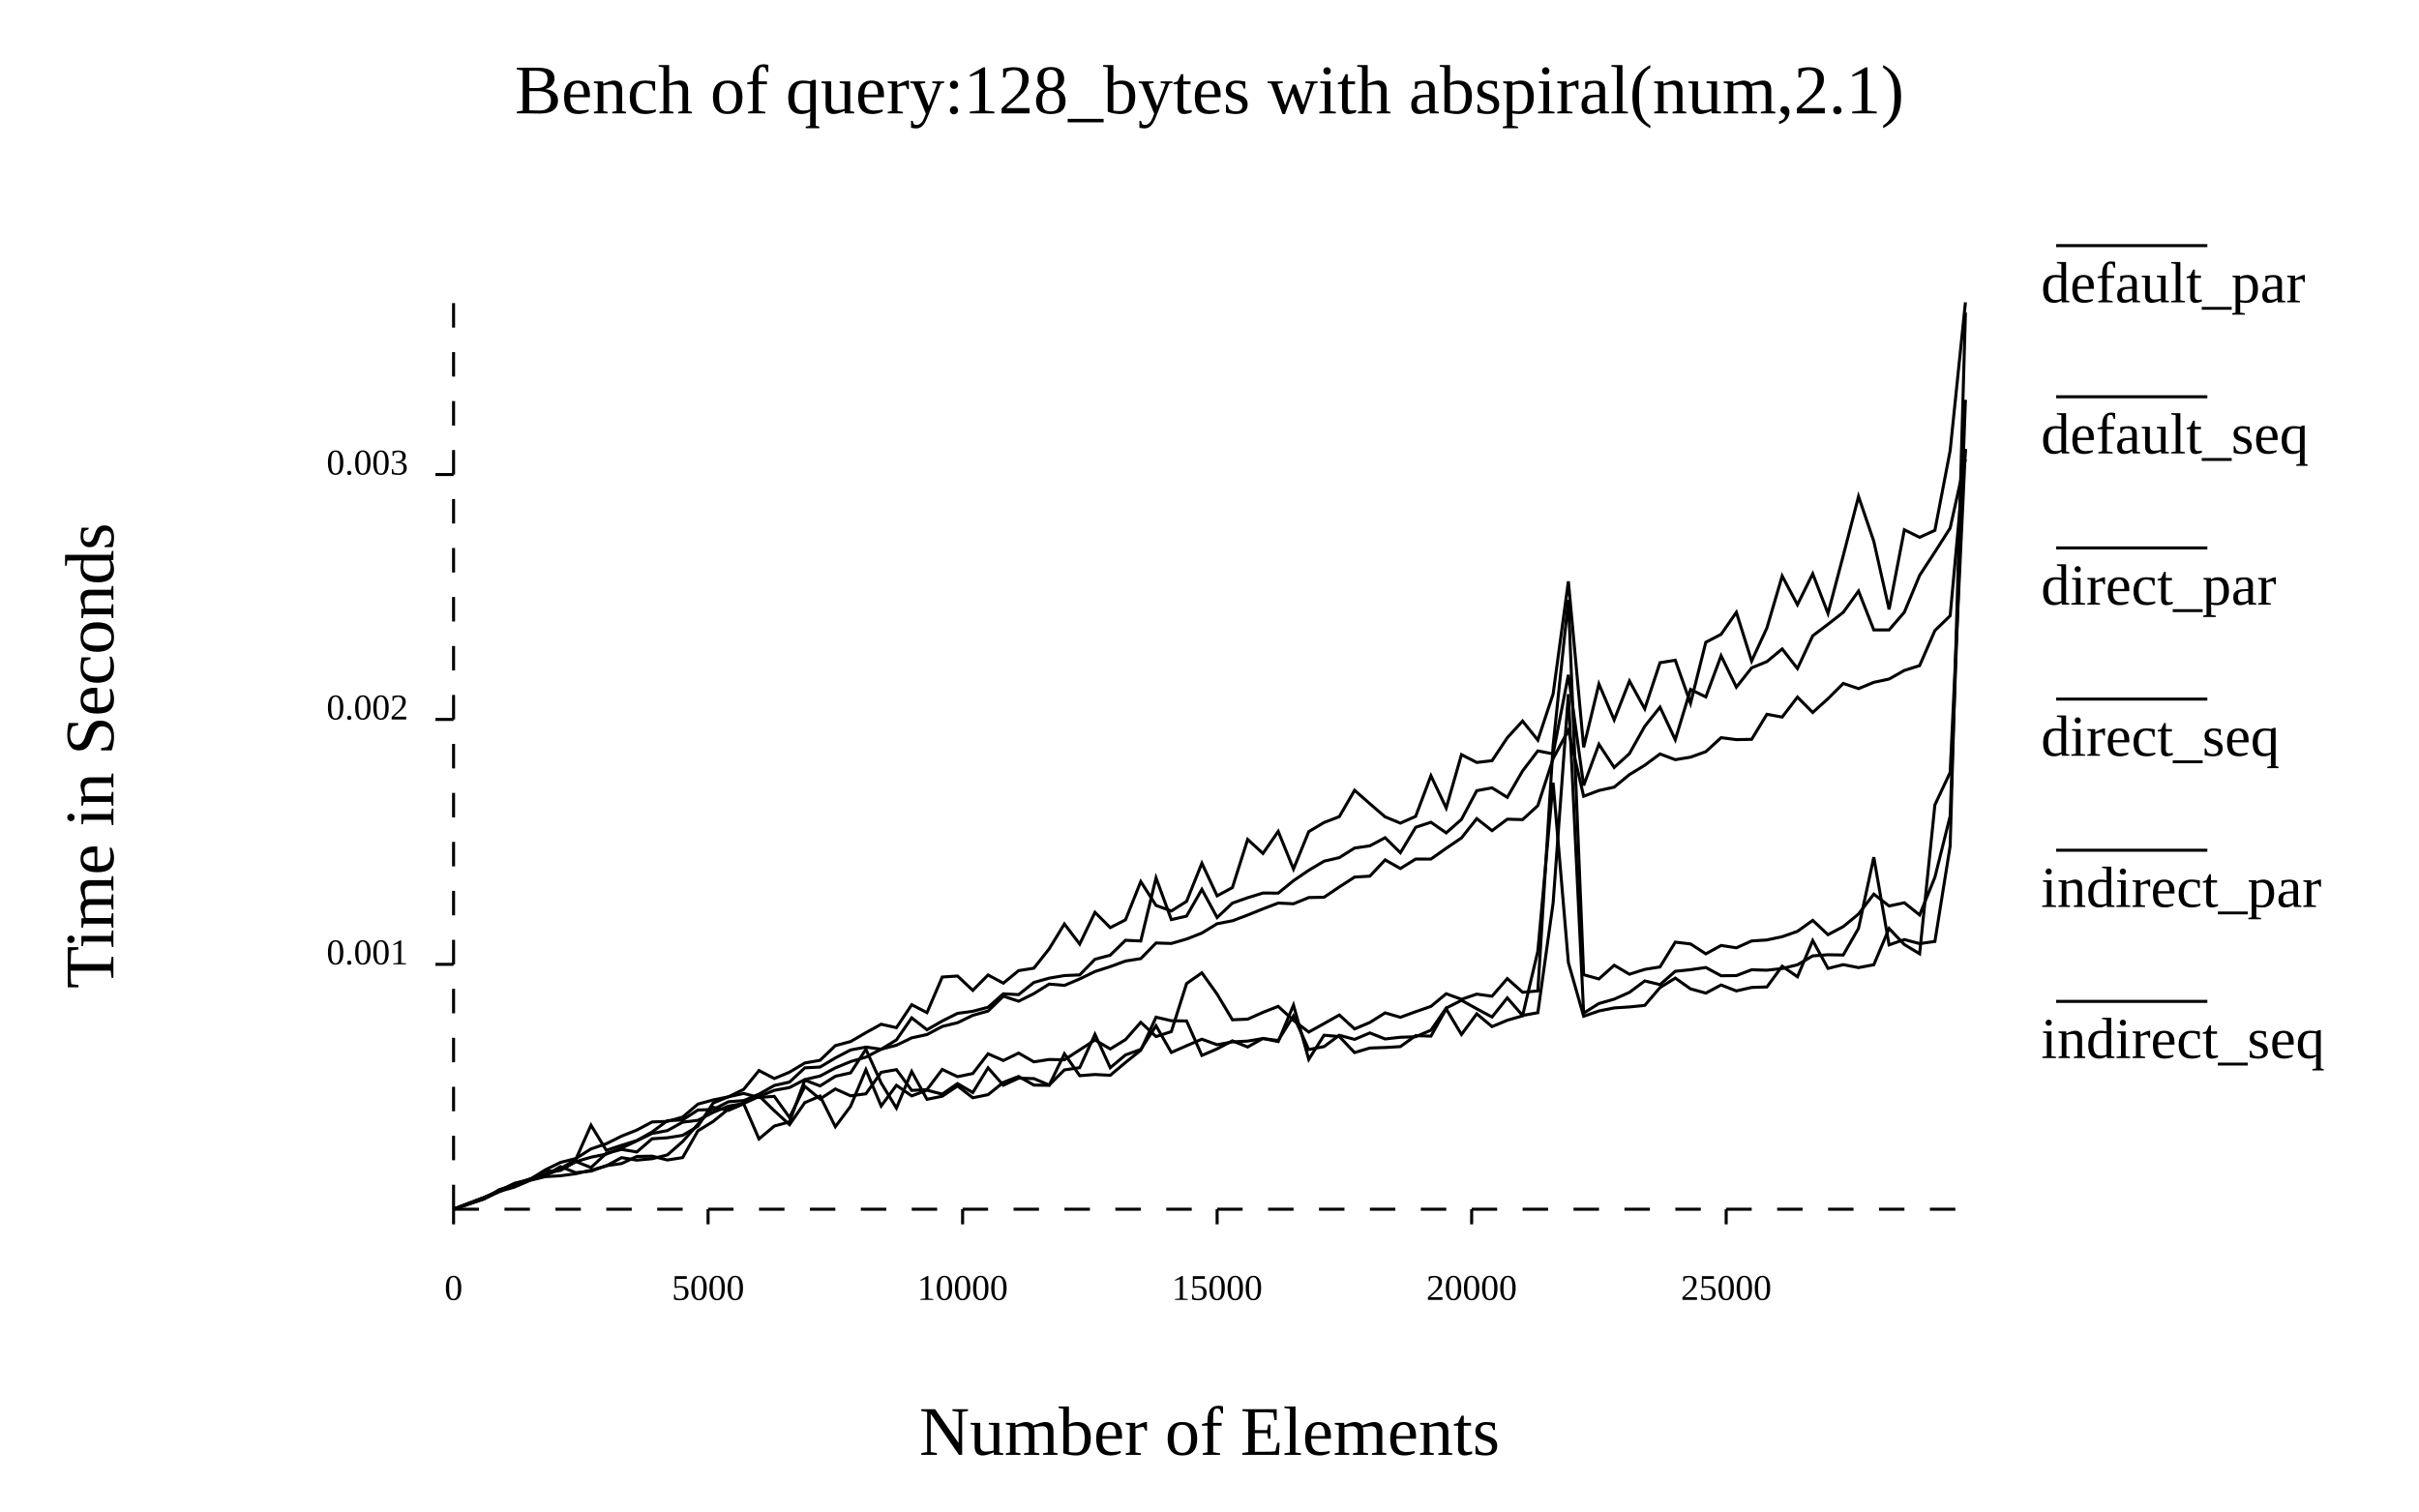
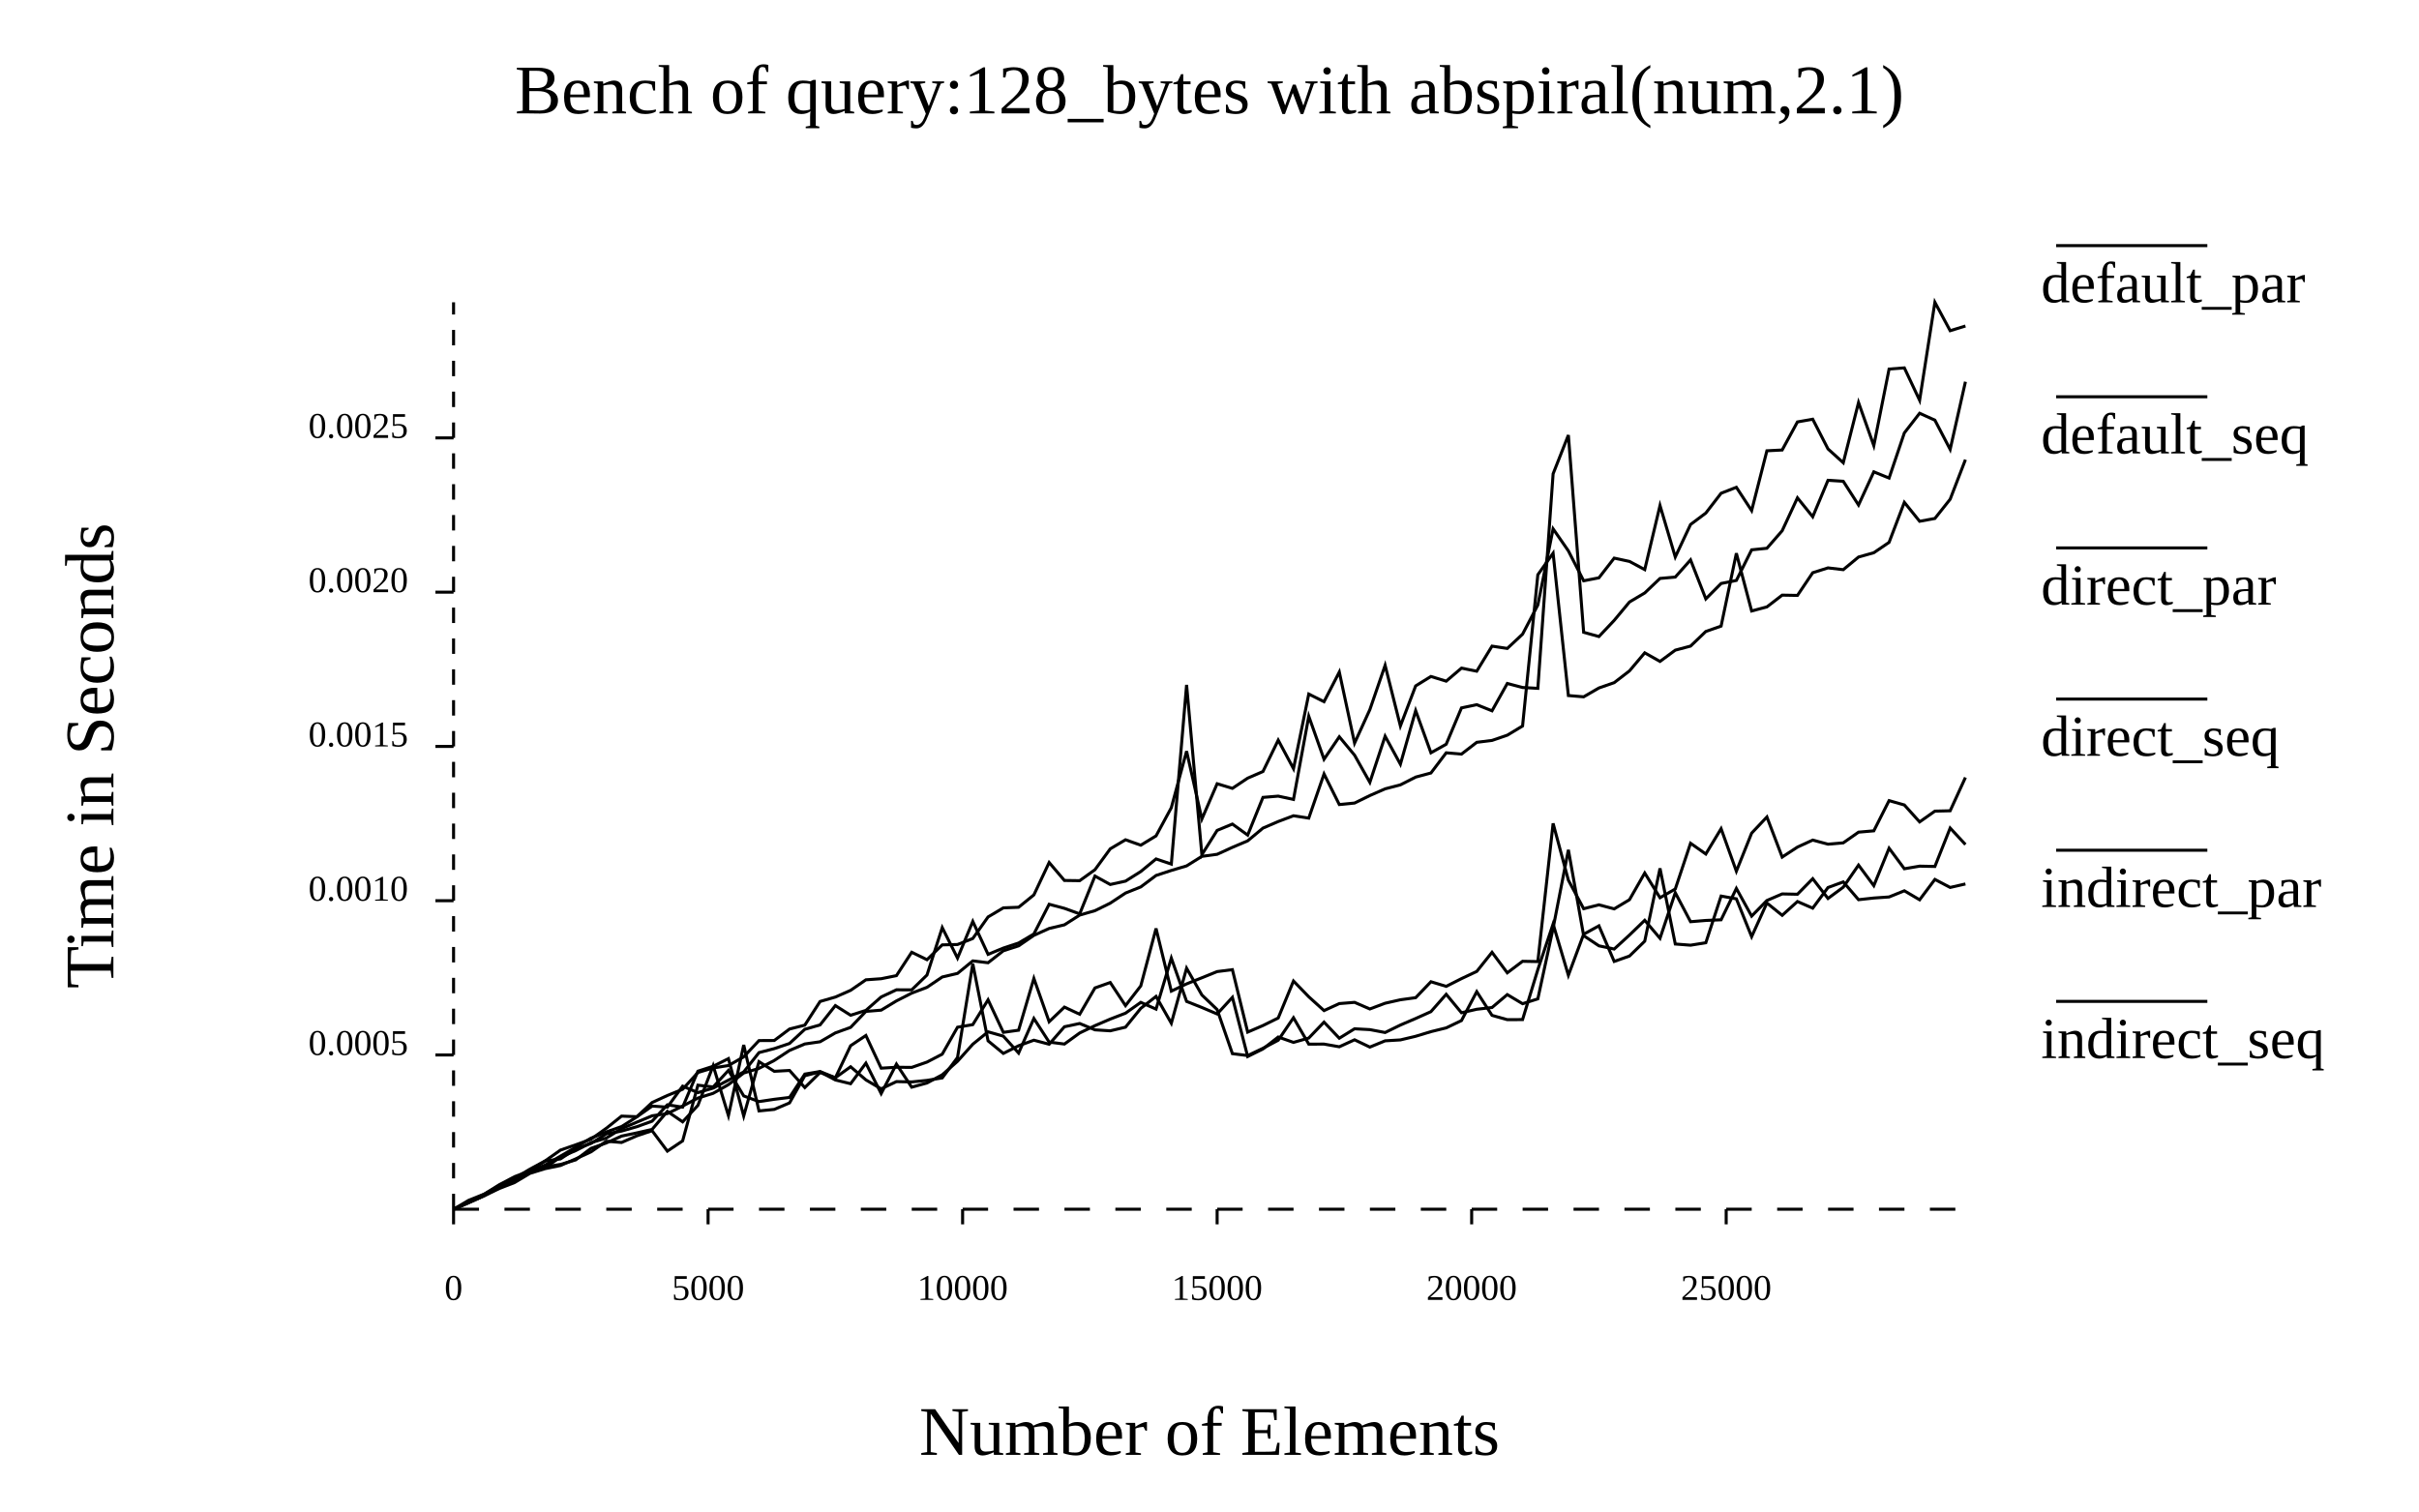
<svg xmlns="http://www.w3.org/2000/svg" width="800" class="poloto_background poloto" height="500" viewBox="0 0 800 500">
  <text class="poloto_text" alignment-baseline="middle" text-anchor="start" font-size="large" x="675" y="100">default_par</text>
  <line class="poloto0stroke poloto0legend" stroke="black" x1="680" x2="730" y1="81.25" y2="81.25" />
-   <path class="poloto0stroke" fill="none" stroke="black" d=" M 650 103.369 L 644.949 279.822 L 639.899 311.427 L 634.848 312.136 L 629.798 310.806 L 624.747 312.56 L 619.697 283.566 L 614.646 307.072 L 609.596 315.912 L 604.545 315.827 L 599.495 316.197 L 594.444 319.135 L 589.394 320.393 L 584.343 320.934 L 579.293 320.794 L 574.242 322.718 L 569.192 322.767 L 564.141 320.043 L 559.091 320.769 L 554.04 321.294 L 548.99 325.702 L 543.939 324.49 L 538.889 328.26 L 533.838 330.51 L 528.788 331.959 L 523.737 335.135 L 518.687 229.628 L 513.636 298.731 L 508.586 334.994 L 503.535 335.905 L 498.485 330.099 L 493.434 336.421 L 488.384 333.701 L 483.333 330.911 L 478.283 333.453 L 473.232 340.784 L 468.182 342.947 L 463.131 343.12 L 458.081 343.675 L 453.03 341.691 L 447.98 343.819 L 442.929 342.461 L 437.879 346.206 L 432.828 347.179 L 427.778 336.046 L 422.727 344.193 L 417.677 343.546 L 412.626 344.385 L 407.576 344.65 L 402.525 345.586 L 397.475 343.764 L 392.424 345.921 L 387.374 348.144 L 382.323 339.324 L 377.273 347.138 L 372.222 348.964 L 367.172 353.195 L 362.121 342.144 L 357.071 353.191 L 352.02 353.911 L 346.97 358.92 L 341.919 356.798 L 336.869 356.647 L 331.818 358.991 L 326.768 353.235 L 321.717 361.412 L 316.667 358.445 L 311.616 361.928 L 306.566 360.632 L 301.515 362.519 L 296.465 359.007 L 291.414 365.858 L 286.364 353.851 L 281.313 365.947 L 276.263 372.705 L 271.212 362.581 L 266.162 364.735 L 261.111 372.033 L 256.061 367.418 L 251.01 362.474 L 245.96 364.847 L 240.909 366.882 L 235.859 370.97 L 230.808 374.066 L 225.758 382.929 L 220.707 383.717 L 215.657 382.454 L 210.606 382.554 L 205.556 384.895 L 200.505 385.612 L 195.455 387.397 L 190.404 387.903 L 185.354 385.911 L 180.303 388.864 L 175.253 390.308 L 170.202 391.954 L 165.152 394.185 L 160.101 396.322 L 155.051 398.172 L 150 399.999" />
+   <path class="poloto0stroke" fill="none" stroke="black" d=" M 650 279.365 L 644.949 273.91 L 639.899 286.62 L 634.848 286.517 L 629.798 287.379 L 624.747 280.587 L 619.697 292.973 L 614.646 286.171 L 609.596 293.479 L 604.545 297.205 L 599.495 290.668 L 594.444 295.812 L 589.394 295.706 L 584.343 297.878 L 579.293 303.043 L 574.242 293.891 L 569.192 304.264 L 564.141 304.479 L 559.091 304.895 L 554.04 295.309 L 548.99 310.385 L 543.939 304.425 L 538.889 309.309 L 533.838 313.936 L 528.788 312.874 L 523.737 309.504 L 518.687 281.117 L 513.636 307.062 L 508.586 330.419 L 503.535 332.019 L 498.485 329.003 L 493.434 333.277 L 488.384 333.857 L 483.333 335.014 L 478.283 328.902 L 473.232 334.645 L 468.182 336.915 L 463.131 339.079 L 458.081 341.548 L 453.03 340.59 L 447.98 340.315 L 442.929 343.438 L 437.879 338.116 L 432.828 343.379 L 427.778 344.816 L 422.727 343.04 L 417.677 346.987 L 412.626 349.489 L 407.576 329.918 L 402.525 335.415 L 397.475 333.265 L 392.424 331.258 L 387.374 316.937 L 382.323 333.808 L 377.273 331.575 L 372.222 335.157 L 367.172 337.11 L 362.121 339.281 L 357.071 341.7 L 352.02 345.366 L 346.97 344.72 L 341.919 336.907 L 336.869 348.342 L 331.818 342.748 L 326.768 341.317 L 321.717 345.419 L 316.667 351.068 L 311.616 355.533 L 306.566 358.25 L 301.515 359.633 L 296.465 351.997 L 291.414 361.757 L 286.364 351.682 L 281.313 358.485 L 276.263 357.245 L 271.212 354.563 L 266.162 355.845 L 261.111 364.836 L 256.061 366.982 L 251.01 367.485 L 245.96 345.659 L 240.909 369.04 L 235.859 352.525 L 230.808 365.651 L 225.758 371.104 L 220.707 367.639 L 215.657 373.602 L 210.606 374.753 L 205.556 375.812 L 200.505 378.082 L 195.455 379.867 L 190.404 383.682 L 185.354 385.181 L 180.303 385.986 L 175.253 387.228 L 170.202 390.196 L 165.152 392.52 L 160.101 395.488 L 155.051 397.728 L 150 400" />
  <text class="poloto_text" alignment-baseline="middle" text-anchor="start" font-size="large" x="675" y="150">default_seq</text>
  <line class="poloto1stroke poloto1legend" stroke="black" x1="680" x2="730" y1="131.25" y2="131.25" />
-   <path class="poloto1stroke" fill="none" stroke="black" d=" M 650 151.852 L 644.949 174.684 L 639.899 182.609 L 634.848 190.328 L 629.798 202.519 L 624.747 208.371 L 619.697 208.383 L 614.646 195.52 L 609.596 202.559 L 604.545 206.495 L 599.495 210.317 L 594.444 221.147 L 589.394 214.663 L 584.343 218.852 L 579.293 220.92 L 574.242 227.307 L 569.192 216.918 L 564.141 230.541 L 559.091 228.069 L 554.04 244.705 L 548.99 233.918 L 543.939 240.263 L 538.889 249.274 L 533.838 253.875 L 528.788 246.207 L 523.737 259.831 L 518.687 223.225 L 513.636 249.375 L 508.586 248.396 L 503.535 255.025 L 498.485 263.755 L 493.434 260.604 L 488.384 261.555 L 483.333 271.045 L 478.283 275.512 L 473.232 271.991 L 468.182 273.665 L 463.131 282.083 L 458.081 277.108 L 453.03 279.792 L 447.98 280.528 L 442.929 283.697 L 437.879 284.876 L 432.828 287.888 L 427.778 291.323 L 422.727 295.436 L 417.677 295.408 L 412.626 296.956 L 407.576 298.744 L 402.525 303.507 L 397.475 294.198 L 392.424 303.046 L 387.374 304.201 L 382.323 290.392 L 377.273 311.273 L 372.222 311.036 L 367.172 315.968 L 362.121 317.323 L 357.071 322.494 L 352.02 322.711 L 346.97 323.566 L 341.919 324.99 L 336.869 329.019 L 331.818 328.742 L 326.768 333.195 L 321.717 334.522 L 316.667 335.213 L 311.616 337.743 L 306.566 340.644 L 301.515 336.697 L 296.465 343.991 L 291.414 347.077 L 286.364 346.37 L 281.313 347.318 L 276.263 349.956 L 271.212 352.974 L 266.162 353.229 L 261.111 357.945 L 256.061 359.067 L 251.01 361.939 L 245.96 364.061 L 240.909 364.441 L 235.859 367.01 L 230.808 367.187 L 225.758 370.472 L 220.707 370.705 L 215.657 374.444 L 210.606 377.277 L 205.556 378.86 L 200.505 380.517 L 195.455 372.205 L 190.404 383.567 L 185.354 386.581 L 180.303 388.711 L 175.253 389.99 L 170.202 391.771 L 165.152 393.966 L 160.101 396.147 L 155.051 398.106 L 150 399.999" />
+   <path class="poloto1stroke" fill="none" stroke="black" d=" M 650 126.274 L 644.949 148.661 L 639.899 138.991 L 634.848 136.701 L 629.798 143.201 L 624.747 158.141 L 619.697 156.08 L 614.646 167.057 L 609.596 159.204 L 604.545 158.884 L 599.495 170.944 L 594.444 164.681 L 589.394 175.565 L 584.343 181.364 L 579.293 181.88 L 574.242 192.005 L 569.192 193.012 L 564.141 198.106 L 559.091 185.207 L 554.04 190.892 L 548.99 191.344 L 543.939 196.147 L 538.889 199.142 L 533.838 205.215 L 528.788 210.566 L 523.737 209.161 L 518.687 143.927 L 513.636 156.741 L 508.586 227.703 L 503.535 227.419 L 498.485 226.091 L 493.434 235.131 L 488.384 233.105 L 483.333 234.168 L 478.283 246.181 L 473.232 249.019 L 468.182 235.064 L 463.131 252.797 L 458.081 243.532 L 453.03 258.804 L 447.98 249.809 L 442.929 243.719 L 437.879 251.161 L 432.828 236.922 L 427.778 264.448 L 422.727 263.353 L 417.677 263.772 L 412.626 276.241 L 407.576 272.595 L 402.525 274.688 L 397.475 282.727 L 392.424 226.567 L 387.374 285.834 L 382.323 284.135 L 377.273 288.298 L 372.222 291.471 L 367.172 292.582 L 362.121 289.798 L 357.071 302.304 L 352.02 300.473 L 346.97 299.128 L 341.919 308.95 L 336.869 311.943 L 331.818 313.618 L 326.768 315.695 L 321.717 304.799 L 316.667 316.935 L 311.616 306.851 L 306.566 322.533 L 301.515 327.441 L 296.465 327.418 L 291.414 329.793 L 286.364 334.23 L 281.313 335.839 L 276.263 332.645 L 271.212 339.03 L 266.162 340.484 L 261.111 345.173 L 256.061 346.877 L 251.01 348.192 L 245.96 354.581 L 240.909 357.297 L 235.859 359.932 L 230.808 361.435 L 225.758 359.292 L 220.707 366.247 L 215.657 365.883 L 210.606 369.459 L 205.556 372.659 L 200.505 374.44 L 195.455 376.484 L 190.404 379.5 L 185.354 382.449 L 180.303 385.377 L 175.253 387.545 L 170.202 389.524 L 165.152 392.344 L 160.101 395.311 L 155.051 397.652 L 150 400" />
  <text class="poloto_text" alignment-baseline="middle" text-anchor="start" font-size="large" x="675" y="200">direct_par</text>
  <line class="poloto2stroke poloto2legend" stroke="black" x1="680" x2="730" y1="181.25" y2="181.25" />
-   <path class="poloto2stroke" fill="none" stroke="black" d=" M 650 148.556 L 644.949 255.49 L 639.899 266.244 L 634.848 315.506 L 629.798 312.453 L 624.747 307.139 L 619.697 319.128 L 614.646 320.083 L 609.596 319.099 L 604.545 320.345 L 599.495 311.126 L 594.444 323.11 L 589.394 319.602 L 584.343 326.476 L 579.293 326.636 L 574.242 327.795 L 569.192 325.826 L 564.141 328.513 L 559.091 327.112 L 554.04 323.553 L 548.99 326.684 L 543.939 332.586 L 538.889 333.089 L 533.838 333.413 L 528.788 334.416 L 523.737 336.166 L 518.687 318.429 L 513.636 258.873 L 508.586 314.631 L 503.535 336.037 L 498.485 337.497 L 493.434 339.587 L 488.384 335.36 L 483.333 342.202 L 478.283 333.755 L 473.232 342.751 L 468.182 342.58 L 463.131 346.208 L 458.081 346.511 L 453.03 346.679 L 447.98 348.189 L 442.929 342.879 L 437.879 342.45 L 432.828 350.439 L 427.778 332.466 L 422.727 344.556 L 417.677 343.497 L 412.626 346.337 L 407.576 344.297 L 402.525 346.957 L 397.475 349.135 L 392.424 337.726 L 387.374 337.648 L 382.323 336.481 L 377.273 347.426 L 372.222 351.452 L 367.172 355.7 L 362.121 355.443 L 357.071 355.827 L 352.02 348.572 L 346.97 359.02 L 341.919 358.938 L 336.869 356.091 L 331.818 358.05 L 326.768 362.109 L 321.717 363.134 L 316.667 359.23 L 311.616 362.629 L 306.566 363.648 L 301.515 354.437 L 296.465 366.555 L 291.414 358.232 L 286.364 347.094 L 281.313 354.893 L 276.263 356.026 L 271.212 359.222 L 266.162 357.29 L 261.111 371.102 L 256.061 372.504 L 251.01 376.751 L 245.96 365.138 L 240.909 367.314 L 235.859 366.305 L 230.808 371.904 L 225.758 377.623 L 220.707 382.044 L 215.657 383.3 L 210.606 383.769 L 205.556 382.939 L 200.505 385.667 L 195.455 387.11 L 190.404 388.262 L 185.354 388.937 L 180.303 389.235 L 175.253 390.475 L 170.202 392.656 L 165.152 394.111 L 160.101 396.607 L 155.051 398.316 L 150 399.999" />
+   <path class="poloto2stroke" fill="none" stroke="black" d=" M 650 292.408 L 644.949 293.56 L 639.899 290.906 L 634.848 297.645 L 629.798 294.669 L 624.747 296.708 L 619.697 297.059 L 614.646 297.612 L 609.596 291.727 L 604.545 293.589 L 599.495 300.414 L 594.444 298.216 L 589.394 302.785 L 584.343 298.703 L 579.293 309.84 L 574.242 297.327 L 569.192 296.414 L 564.141 311.85 L 559.091 312.662 L 554.04 312.271 L 548.99 287.242 L 543.939 311.337 L 538.889 316.259 L 533.838 318.039 L 528.788 306.258 L 523.737 309.039 L 518.687 322.614 L 513.636 305.637 L 508.586 320.743 L 503.535 337.273 L 498.485 337.297 L 493.434 335.882 L 488.384 328.036 L 483.333 337.6 L 478.283 340.015 L 473.232 341.262 L 468.182 342.793 L 463.131 343.998 L 458.081 344.299 L 453.03 346.372 L 447.98 343.958 L 442.929 346.268 L 437.879 345.383 L 432.828 345.394 L 427.778 336.661 L 422.727 344.097 L 417.677 346.771 L 412.626 349.171 L 407.576 348.541 L 402.525 333.955 L 397.475 329.126 L 392.424 320.281 L 387.374 338.486 L 382.323 329.604 L 377.273 333.556 L 372.222 339.782 L 367.172 340.987 L 362.121 340.664 L 357.071 338.565 L 352.02 339.645 L 346.97 345.428 L 341.919 344.09 L 336.869 345.934 L 331.818 348.461 L 326.768 344.304 L 321.717 318.777 L 316.667 349.807 L 311.616 356.564 L 306.566 357.383 L 301.515 357.891 L 296.465 357.787 L 291.414 360.187 L 286.364 357.22 L 281.313 352.872 L 276.263 356.507 L 271.212 354.445 L 266.162 355.302 L 261.111 363.026 L 256.061 363.642 L 251.01 364.392 L 245.96 362.528 L 240.909 354.074 L 235.859 359.563 L 230.808 358.966 L 225.758 377.394 L 220.707 380.786 L 215.657 374.028 L 210.606 375.728 L 205.556 377.924 L 200.505 377.51 L 195.455 381.023 L 190.404 383.349 L 185.354 385.539 L 180.303 386.582 L 175.253 388.142 L 170.202 391.168 L 165.152 393.141 L 160.101 395.556 L 155.051 397.839 L 150 400" />
  <text class="poloto_text" alignment-baseline="middle" text-anchor="start" font-size="large" x="675" y="250">direct_seq</text>
  <line class="poloto3stroke poloto3legend" stroke="black" x1="680" x2="730" y1="231.25" y2="231.25" />
-   <path class="poloto3stroke" fill="none" stroke="black" d=" M 650 148.491 L 644.949 203.683 L 639.899 208.582 L 634.848 220.176 L 629.798 221.773 L 624.747 224.628 L 619.697 225.71 L 614.646 227.795 L 609.596 226.071 L 604.545 231.123 L 599.495 235.675 L 594.444 230.596 L 589.394 237.207 L 584.343 236.283 L 579.293 244.568 L 574.242 244.665 L 569.192 244.023 L 564.141 248.648 L 559.091 250.462 L 554.04 251.295 L 548.99 249.4 L 543.939 253.14 L 538.889 256.226 L 533.838 260.372 L 528.788 261.493 L 523.737 263.396 L 518.687 241.514 L 513.636 250.962 L 508.586 266.505 L 503.535 271.127 L 498.485 270.979 L 493.434 274.773 L 488.384 270.796 L 483.333 277.18 L 478.283 280.604 L 473.232 284.17 L 468.182 284.167 L 463.131 287.298 L 458.081 284.453 L 453.03 289.829 L 447.98 290.131 L 442.929 293.399 L 437.879 296.802 L 432.828 296.9 L 427.778 298.962 L 422.727 298.726 L 417.677 300.65 L 412.626 302.69 L 407.576 304.59 L 402.525 305.564 L 397.475 308.643 L 392.424 310.628 L 387.374 312.086 L 382.323 311.938 L 377.273 317.109 L 372.222 317.901 L 367.172 319.748 L 362.121 321.377 L 357.071 323.832 L 352.02 325.96 L 346.97 325.535 L 341.919 328.688 L 336.869 331.196 L 331.818 329.538 L 326.768 334.45 L 321.717 335.865 L 316.667 338.311 L 311.616 339.544 L 306.566 342.225 L 301.515 343.314 L 296.465 345.748 L 291.414 347.07 L 286.364 349.694 L 281.313 351.166 L 276.263 353.242 L 271.212 355.935 L 266.162 357.117 L 261.111 359.751 L 256.061 360.675 L 251.01 362.724 L 245.96 365.019 L 240.909 365.902 L 235.859 367.956 L 230.808 370.597 L 225.758 371.201 L 220.707 373.999 L 215.657 374.923 L 210.606 377.387 L 205.556 379.768 L 200.505 381.782 L 195.455 382.789 L 190.404 384.286 L 185.354 386.941 L 180.303 388.559 L 175.253 390.092 L 170.202 392.087 L 165.152 393.497 L 160.101 396.56 L 155.051 398.227 L 150 400" />
+   <path class="poloto3stroke" fill="none" stroke="black" d=" M 650 152.051 L 644.949 165.142 L 639.899 171.505 L 634.848 172.436 L 629.798 166.174 L 624.747 179.409 L 619.697 182.84 L 614.646 184.261 L 609.596 188.448 L 604.545 187.854 L 599.495 189.454 L 594.444 196.958 L 589.394 196.868 L 584.343 200.761 L 579.293 202.108 L 574.242 183.012 L 569.192 207.115 L 564.141 208.885 L 559.091 213.722 L 554.04 215.068 L 548.99 218.799 L 543.939 215.95 L 538.889 221.928 L 533.838 225.818 L 528.788 227.578 L 523.737 230.505 L 518.687 230.082 L 513.636 183.005 L 508.586 190.12 L 503.535 240.153 L 498.485 243.196 L 493.434 244.929 L 488.384 245.555 L 483.333 249.452 L 478.283 249.023 L 473.232 255.7 L 468.182 257.058 L 463.131 259.626 L 458.081 260.942 L 453.03 263.161 L 447.98 265.642 L 442.929 266.141 L 437.879 256.021 L 432.828 270.626 L 427.778 269.847 L 422.727 271.753 L 417.677 273.929 L 412.626 278.146 L 407.576 280.293 L 402.525 282.598 L 397.475 283.278 L 392.424 286.436 L 387.374 287.94 L 382.323 289.599 L 377.273 293.388 L 372.222 295.418 L 367.172 298.758 L 362.121 301.248 L 357.071 302.704 L 352.02 305.928 L 346.97 307.132 L 341.919 309.406 L 336.869 312.879 L 331.818 314.512 L 326.768 318.469 L 321.717 317.859 L 316.667 321.997 L 311.616 323.181 L 306.566 326.601 L 301.515 328.521 L 296.465 331.093 L 291.414 334.152 L 286.364 334.562 L 281.313 339.848 L 276.263 341.677 L 271.212 344.609 L 266.162 345.342 L 261.111 347.473 L 256.061 350.794 L 251.01 353.413 L 245.96 354.939 L 240.909 358.787 L 235.859 361.657 L 230.808 363.229 L 225.758 365.877 L 220.707 368.37 L 215.657 369.101 L 210.606 371.204 L 205.556 373.343 L 200.505 376.477 L 195.455 377.983 L 190.404 380.612 L 185.354 382.737 L 180.303 386.282 L 175.253 387.853 L 170.202 390.32 L 165.152 392.851 L 160.101 395.551 L 155.051 397.788 L 150 400" />
  <text class="poloto_text" alignment-baseline="middle" text-anchor="start" font-size="large" x="675" y="300">indirect_par</text>
  <line class="poloto4stroke poloto4legend" stroke="black" x1="680" x2="730" y1="281.25" y2="281.25" />
-   <path class="poloto4stroke" fill="none" stroke="black" d=" M 650 132.246 L 644.949 269.943 L 639.899 290.197 L 634.848 302.655 L 629.798 298.629 L 624.747 299.693 L 619.697 295.773 L 614.646 302.354 L 609.596 306.513 L 604.545 309.181 L 599.495 304.452 L 594.444 308.085 L 589.394 309.848 L 584.343 310.93 L 579.293 311.264 L 574.242 313.53 L 569.192 312.755 L 564.141 315.522 L 559.091 312.251 L 554.04 311.654 L 548.99 319.846 L 543.939 320.666 L 538.889 322.271 L 533.838 319.301 L 528.788 323.825 L 523.737 322.431 L 518.687 198.399 L 513.636 246.59 L 508.586 327.798 L 503.535 328.23 L 498.485 323.707 L 493.434 329.553 L 488.384 328.846 L 483.333 330.571 L 478.283 328.717 L 473.232 332.909 L 468.182 334.66 L 463.131 336.518 L 458.081 335.053 L 453.03 338.233 L 447.98 340.353 L 442.929 335.751 L 437.879 338.598 L 432.828 341.399 L 427.778 337.539 L 422.727 332.9 L 417.677 334.874 L 412.626 337.135 L 407.576 337.333 L 402.525 328.872 L 397.475 321.806 L 392.424 325.349 L 387.374 341.259 L 382.323 342.885 L 377.273 338.172 L 372.222 343.897 L 367.172 346.992 L 362.121 344.023 L 357.071 347.298 L 352.02 350.564 L 346.97 350.475 L 341.919 351.252 L 336.869 348.352 L 331.818 350.808 L 326.768 348.587 L 321.717 355.113 L 316.667 356.156 L 311.616 353.76 L 306.566 360.431 L 301.515 360.697 L 296.465 353.823 L 291.414 354.713 L 286.364 361.826 L 281.313 362.485 L 276.263 360.217 L 271.212 363.529 L 266.162 359.366 L 261.111 369.654 L 256.061 362.662 L 251.01 363.049 L 245.96 361.708 L 240.909 362.813 L 235.859 364.862 L 230.808 372.547 L 225.758 375.568 L 220.707 376.368 L 215.657 376.701 L 210.606 381.063 L 205.556 380.225 L 200.505 381.514 L 195.455 386.212 L 190.404 384.212 L 185.354 387.19 L 180.303 387.475 L 175.253 390.143 L 170.202 391.961 L 165.152 393.998 L 160.101 396.114 L 155.051 398.085 L 150 399.998" />
+   <path class="poloto4stroke" fill="none" stroke="black" d=" M 650 257.184 L 644.949 268.202 L 639.899 268.319 L 634.848 271.882 L 629.798 266.284 L 624.747 264.842 L 619.697 274.835 L 614.646 275.273 L 609.596 278.81 L 604.545 279.249 L 599.495 277.893 L 594.444 280.214 L 589.394 283.513 L 584.343 270.249 L 579.293 275.596 L 574.242 288.193 L 569.192 274.122 L 564.141 282.503 L 559.091 278.942 L 554.04 294.074 L 548.99 296.961 L 543.939 288.793 L 538.889 297.618 L 533.838 300.648 L 528.788 299.31 L 523.737 300.592 L 518.687 291.169 L 513.636 272.37 L 508.586 318.081 L 503.535 317.989 L 498.485 321.803 L 493.434 315.016 L 488.384 321.342 L 483.333 323.721 L 478.283 326.281 L 473.232 324.753 L 468.182 330.025 L 463.131 330.719 L 458.081 331.862 L 453.03 333.761 L 447.98 331.572 L 442.929 331.977 L 437.879 334.296 L 432.828 329.728 L 427.778 324.515 L 422.727 336.745 L 417.677 339.242 L 412.626 341.413 L 407.576 320.76 L 402.525 321.392 L 397.475 323.444 L 392.424 325.459 L 387.374 327.857 L 382.323 307.137 L 377.273 326.126 L 372.222 332.655 L 367.172 325.008 L 362.121 326.803 L 357.071 335.51 L 352.02 333.144 L 346.97 337.988 L 341.919 323.662 L 336.869 340.789 L 331.818 341.493 L 326.768 330.727 L 321.717 338.943 L 316.667 339.794 L 311.616 348.704 L 306.566 351.327 L 301.515 353.089 L 296.465 353.041 L 291.414 353.347 L 286.364 342.533 L 281.313 345.914 L 276.263 356.546 L 271.212 354.792 L 266.162 359.759 L 261.111 354.097 L 256.061 354.382 L 251.01 351.181 L 245.96 369.174 L 240.909 350.188 L 235.859 352.715 L 230.808 354.345 L 225.758 366.237 L 220.707 365.466 L 215.657 370.883 L 210.606 372.706 L 205.556 374.152 L 200.505 375.073 L 195.455 378.242 L 190.404 380.033 L 185.354 383.36 L 180.303 384.082 L 175.253 387.307 L 170.202 389.223 L 165.152 391.88 L 160.101 395.065 L 155.051 397.565 L 150 400" />
  <text class="poloto_text" alignment-baseline="middle" text-anchor="start" font-size="large" x="675" y="350">indirect_seq</text>
  <line class="poloto5stroke poloto5legend" stroke="black" x1="680" x2="730" y1="331.25" y2="331.25" />
-   <path class="poloto5stroke" fill="none" stroke="black" d=" M 650 100 L 644.949 149.05 L 639.899 175.435 L 634.848 177.744 L 629.798 175.259 L 624.747 201.578 L 619.697 179.066 L 614.646 164.231 L 609.596 183.769 L 604.545 202.902 L 599.495 189.797 L 594.444 200.034 L 589.394 190.542 L 584.343 207.718 L 579.293 218.666 L 574.242 202.551 L 569.192 209.83 L 564.141 212.446 L 559.091 232.637 L 554.04 218.399 L 548.99 219.223 L 543.939 234.476 L 538.889 225.272 L 533.838 238.138 L 528.788 226.252 L 523.737 247.213 L 518.687 192.303 L 513.636 229.563 L 508.586 244.826 L 503.535 238.518 L 498.485 244.044 L 493.434 251.631 L 488.384 252.218 L 483.333 249.625 L 478.283 267.281 L 473.232 256.606 L 468.182 270.036 L 463.131 272.287 L 458.081 270.215 L 453.03 265.867 L 447.98 261.427 L 442.929 270.143 L 437.879 272.084 L 432.828 275.093 L 427.778 287.477 L 422.727 275.022 L 417.677 282.309 L 412.626 277.675 L 407.576 293.605 L 402.525 296.331 L 397.475 285.558 L 392.424 298.16 L 387.374 301.346 L 382.323 299.507 L 377.273 291.619 L 372.222 304.27 L 367.172 306.854 L 362.121 301.801 L 357.071 312.297 L 352.02 305.639 L 346.97 313.878 L 341.919 320.272 L 336.869 321.078 L 331.818 325.228 L 326.768 322.521 L 321.717 327.611 L 316.667 322.861 L 311.616 323.193 L 306.566 334.966 L 301.515 332.36 L 296.465 339.952 L 291.414 338.81 L 286.364 341.599 L 281.313 344.537 L 276.263 345.883 L 271.212 350.734 L 266.162 351.629 L 261.111 354.668 L 256.061 356.769 L 251.01 354.123 L 245.96 360.343 L 240.909 362.814 L 235.859 363.846 L 230.808 365.233 L 225.758 369.517 L 220.707 370.956 L 215.657 371.136 L 210.606 373.815 L 205.556 375.823 L 200.505 378.342 L 195.455 380.053 L 190.404 383.244 L 185.354 384.521 L 180.303 386.994 L 175.253 390.148 L 170.202 391.393 L 165.152 393.821 L 160.101 396.134 L 155.051 397.993 L 150 399.998" />
+   <path class="poloto5stroke" fill="none" stroke="black" d=" M 650 107.844 L 644.949 109.397 L 639.899 100 L 634.848 132.412 L 629.798 121.695 L 624.747 122.083 L 619.697 147.414 L 614.646 133.151 L 609.596 153.077 L 604.545 148.497 L 599.495 138.672 L 594.444 139.57 L 589.394 148.859 L 584.343 149.118 L 579.293 168.902 L 574.242 161.195 L 569.192 163.165 L 564.141 169.717 L 559.091 173.497 L 554.04 184.247 L 548.99 167.221 L 543.939 188.423 L 538.889 185.715 L 533.838 184.621 L 528.788 191.139 L 523.737 192.121 L 518.687 182.224 L 513.636 174.939 L 508.586 200.14 L 503.535 209.776 L 498.485 214.499 L 493.434 213.738 L 488.384 222.026 L 483.333 221.014 L 478.283 225.323 L 473.232 223.771 L 468.182 226.886 L 463.131 240.145 L 458.081 220.082 L 453.03 234.742 L 447.98 245.82 L 442.929 222.308 L 437.879 232.116 L 432.828 229.591 L 427.778 254.268 L 422.727 244.835 L 417.677 255.218 L 412.626 257.402 L 407.576 260.782 L 402.525 259.256 L 397.475 270.935 L 392.424 248.49 L 387.374 267.175 L 382.323 276.508 L 377.273 279.583 L 372.222 277.792 L 367.172 280.792 L 362.121 287.693 L 357.071 291.323 L 352.02 291.253 L 346.97 285.313 L 341.919 296.022 L 336.869 300.114 L 331.818 300.315 L 326.768 303.316 L 321.717 310.449 L 316.667 312.44 L 311.616 312.555 L 306.566 317.464 L 301.515 315.001 L 296.465 322.732 L 291.414 323.754 L 286.364 324.112 L 281.313 327.597 L 276.263 329.82 L 271.212 331.284 L 266.162 339.11 L 261.111 340.391 L 256.061 344.189 L 251.01 344.219 L 245.96 349.589 L 240.909 352.475 L 235.859 353.258 L 230.808 354.778 L 225.758 360.324 L 220.707 362.376 L 215.657 364.711 L 210.606 369.397 L 205.556 369.205 L 200.505 373.23 L 195.455 376.836 L 190.404 378.693 L 185.354 380.437 L 180.303 384.005 L 175.253 386.742 L 170.202 389.762 L 165.152 392.135 L 160.101 395.016 L 155.051 397.024 L 150 399.999" />
  <text class="poloto_text" alignment-baseline="start" text-anchor="middle" font-size="x-large" x="400" y="37.5">Bench of query:128_bytes with abspiral(num,2.1)</text>
  <text class="poloto_text" alignment-baseline="start" text-anchor="middle" font-size="x-large" x="400" y="481.25">Number of Elements</text>
  <text class="poloto_text" alignment-baseline="start" text-anchor="middle" font-size="x-large" transform="rotate(-90,37.5,250)" x="37.5" y="250">Time in Seconds</text>
  <line class="poloto_axis_lines" stroke="black" x1="150" x2="150" y1="400" y2="405" />
  <text class="poloto_text" alignment-baseline="start" text-anchor="middle" x="150" y="430"> 0</text>
  <line class="poloto_axis_lines" stroke="black" x1="234.175" x2="234.175" y1="400" y2="405" />
  <text class="poloto_text" alignment-baseline="start" text-anchor="middle" x="234.175" y="430"> 5000</text>
  <line class="poloto_axis_lines" stroke="black" x1="318.35" x2="318.35" y1="400" y2="405" />
  <text class="poloto_text" alignment-baseline="start" text-anchor="middle" x="318.35" y="430"> 10000</text>
  <line class="poloto_axis_lines" stroke="black" x1="402.525" x2="402.525" y1="400" y2="405" />
  <text class="poloto_text" alignment-baseline="start" text-anchor="middle" x="402.525" y="430"> 15000</text>
  <line class="poloto_axis_lines" stroke="black" x1="486.7" x2="486.7" y1="400" y2="405" />
  <text class="poloto_text" alignment-baseline="start" text-anchor="middle" x="486.7" y="430"> 20000</text>
  <line class="poloto_axis_lines" stroke="black" x1="570.875" x2="570.875" y1="400" y2="405" />
  <text class="poloto_text" alignment-baseline="start" text-anchor="middle" x="570.875" y="430"> 25000</text>
-   <line class="poloto_axis_lines" stroke="black" x1="150" x2="144" y1="318.995" y2="318.995" />
-   <text class="poloto_text" alignment-baseline="middle" text-anchor="end" x="135" y="318.995"> 0.001</text>
-   <line class="poloto_axis_lines" stroke="black" x1="150" x2="144" y1="237.984" y2="237.984" />
-   <text class="poloto_text" alignment-baseline="middle" text-anchor="end" x="135" y="237.984"> 0.002</text>
-   <line class="poloto_axis_lines" stroke="black" x1="150" x2="144" y1="156.974" y2="156.974" />
-   <text class="poloto_text" alignment-baseline="middle" text-anchor="end" x="135" y="156.974"> 0.003</text>
+   <line class="poloto_axis_lines" stroke="black" x1="150" x2="144" y1="348.976" y2="348.976" />
+   <text class="poloto_text" alignment-baseline="middle" text-anchor="end" x="135" y="348.976"> 0.0005</text>
+   <line class="poloto_axis_lines" stroke="black" x1="150" x2="144" y1="297.946" y2="297.946" />
+   <text class="poloto_text" alignment-baseline="middle" text-anchor="end" x="135" y="297.946"> 0.0010</text>
+   <line class="poloto_axis_lines" stroke="black" x1="150" x2="144" y1="246.915" y2="246.915" />
+   <text class="poloto_text" alignment-baseline="middle" text-anchor="end" x="135" y="246.915"> 0.0015</text>
+   <line class="poloto_axis_lines" stroke="black" x1="150" x2="144" y1="195.884" y2="195.884" />
+   <text class="poloto_text" alignment-baseline="middle" text-anchor="end" x="135" y="195.884"> 0.0020</text>
+   <line class="poloto_axis_lines" stroke="black" x1="150" x2="144" y1="144.854" y2="144.854" />
+   <text class="poloto_text" alignment-baseline="middle" text-anchor="end" x="135" y="144.854"> 0.0025</text>
  <path stroke="black" fill="none" class="poloto_axis_lines" style="stroke-dasharray:8.418;stroke-dashoffset:-0;" d=" M 150 400 L 650 400" />
-   <path stroke="black" fill="none" class="poloto_axis_lines" style="stroke-dasharray:8.101;stroke-dashoffset:-81.005;" d=" M 150 400 L 150 100" />
+   <path stroke="black" fill="none" class="poloto_axis_lines" style="stroke-dasharray:5.103;stroke-dashoffset:-51.024;" d=" M 150 400 L 150 100" />
</svg>
